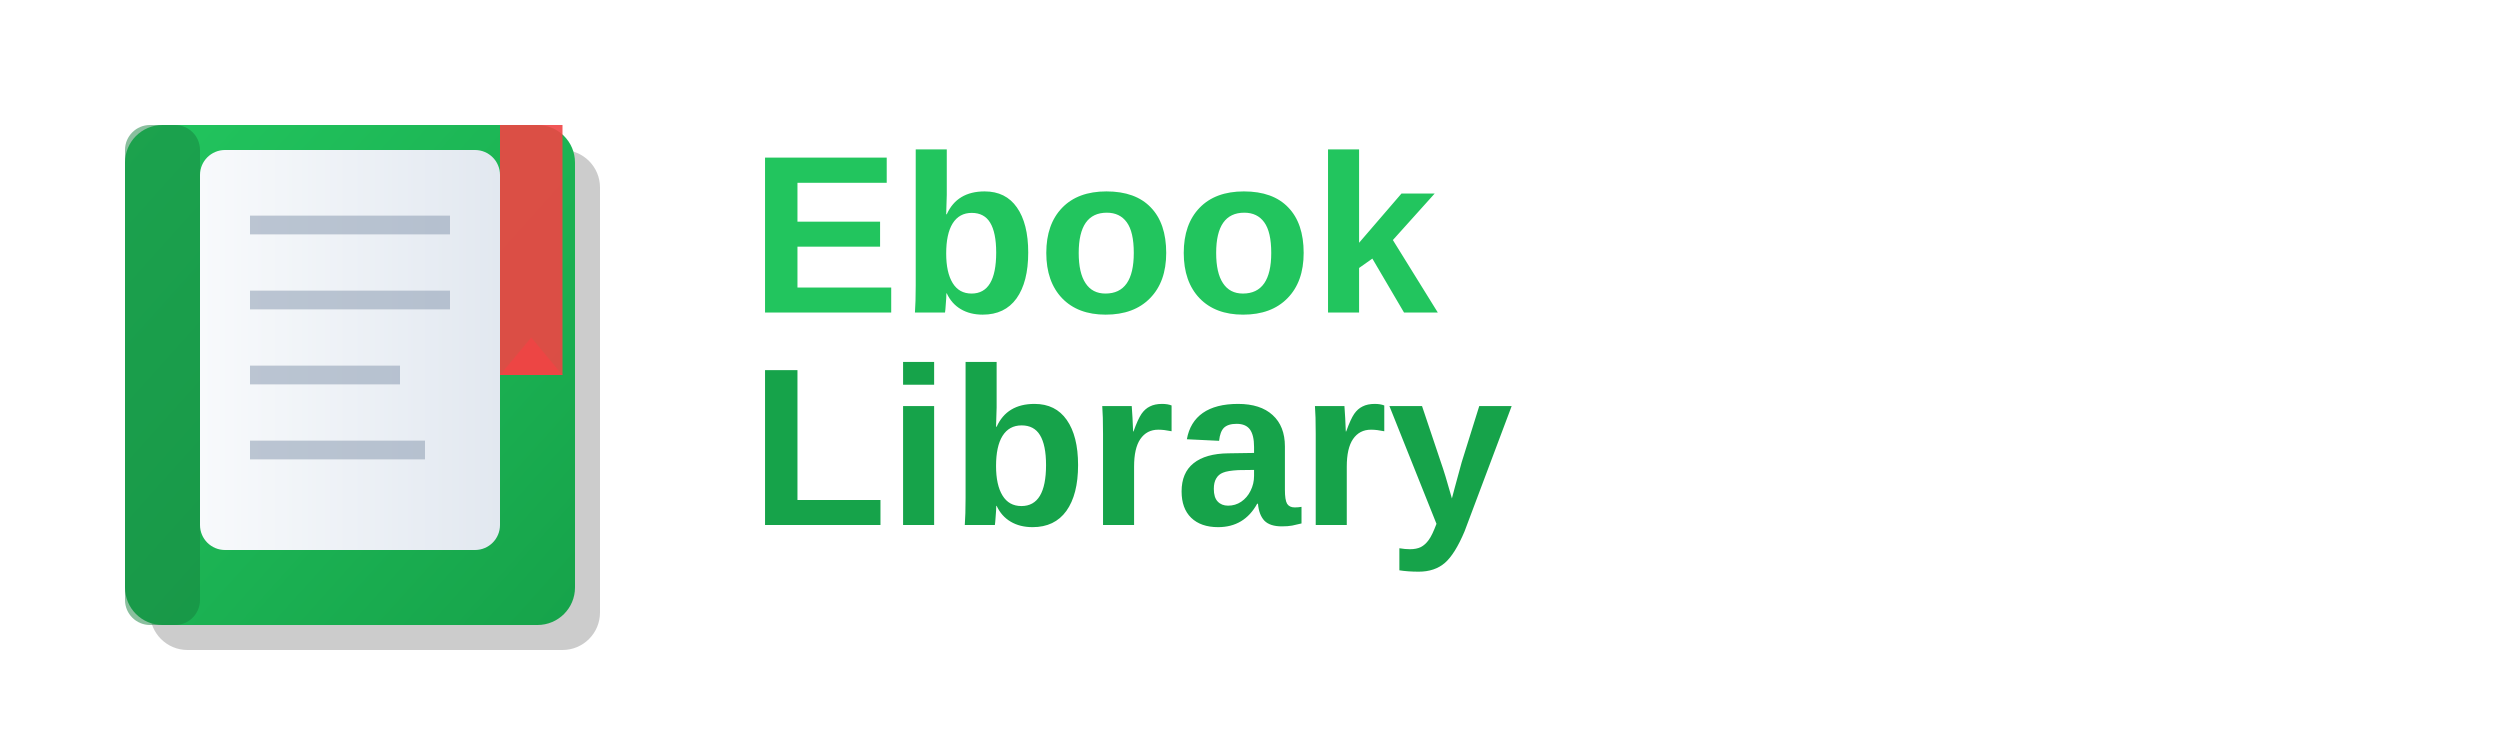
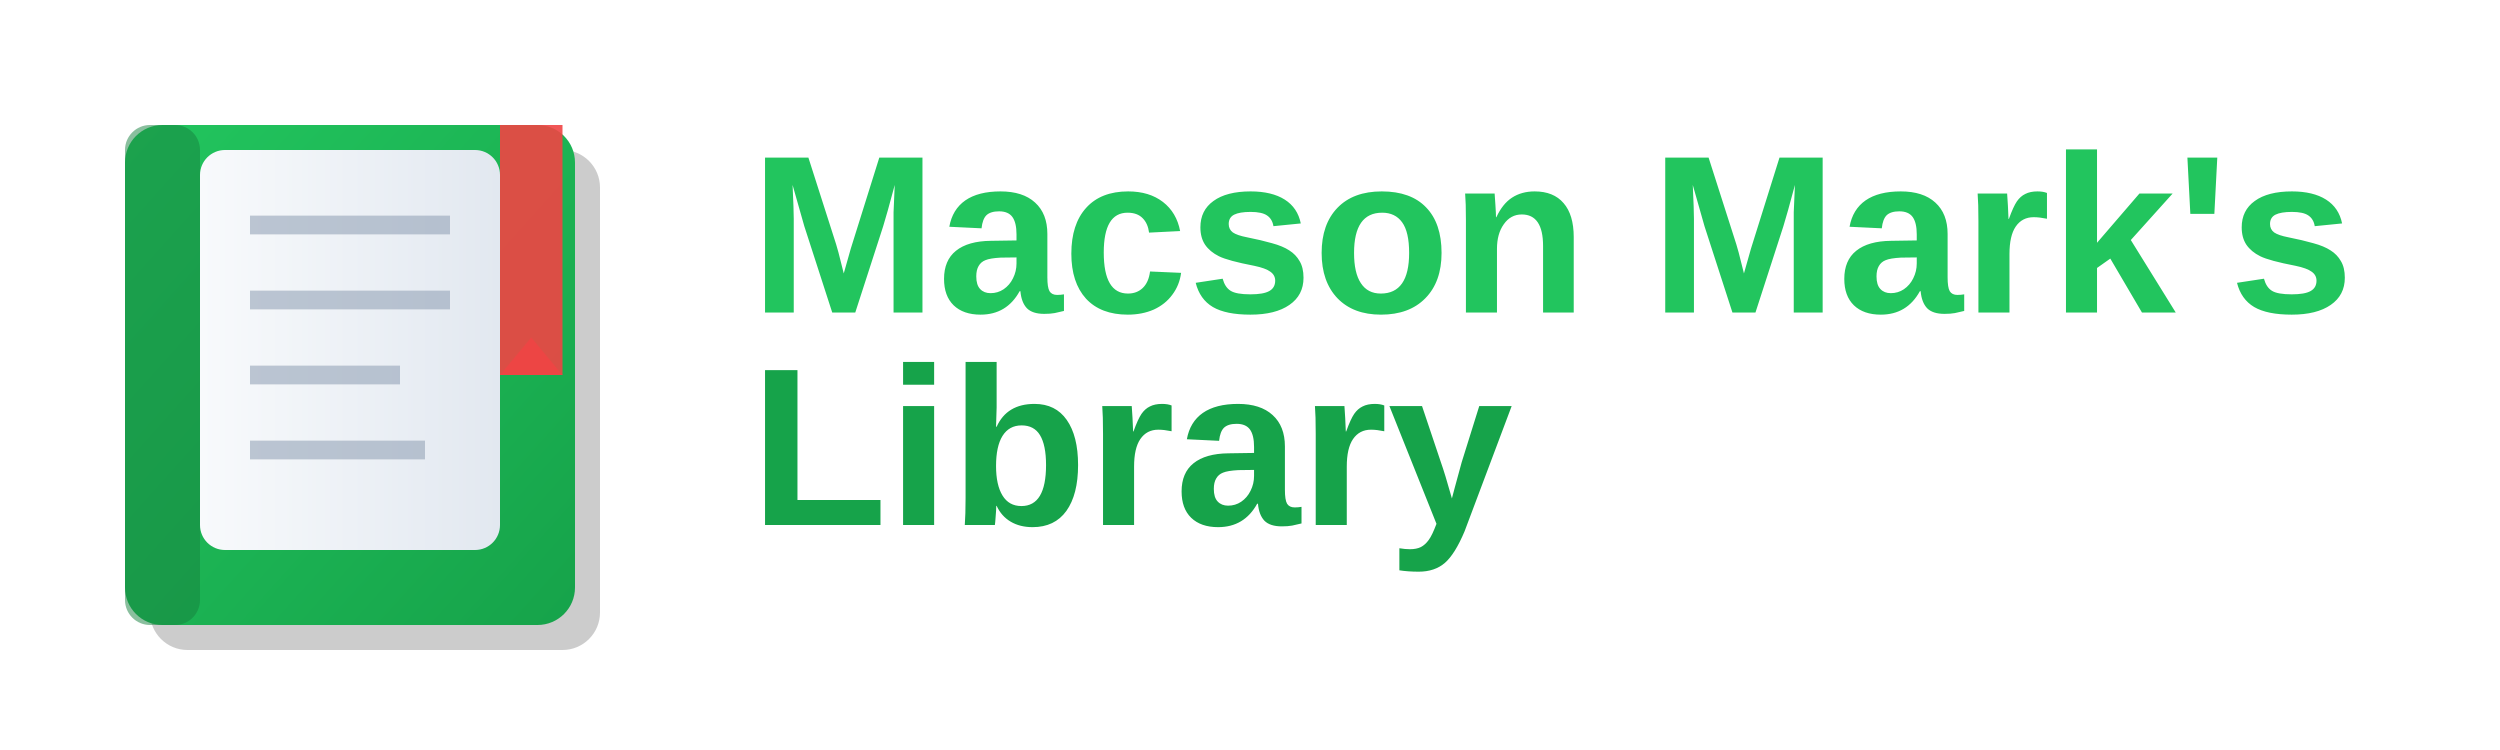
<svg xmlns="http://www.w3.org/2000/svg" viewBox="0 0 200 60" width="200" height="60">
  <defs>
    <linearGradient id="logoGradient" x1="0%" y1="0%" x2="100%" y2="100%">
      <stop offset="0%" style="stop-color:#22c55e;stop-opacity:1" />
      <stop offset="100%" style="stop-color:#16a34a;stop-opacity:1" />
    </linearGradient>
    <linearGradient id="pageGradient" x1="0%" y1="0%" x2="100%" y2="0%">
      <stop offset="0%" style="stop-color:#f8fafc;stop-opacity:1" />
      <stop offset="100%" style="stop-color:#e2e8f0;stop-opacity:1" />
    </linearGradient>
  </defs>
  <g transform="translate(10, 10)">
    <rect x="2" y="2" width="36" height="40" rx="3" fill="#000000" opacity="0.2" />
    <rect x="0" y="0" width="36" height="40" rx="3" fill="url(#logoGradient)" />
    <rect x="0" y="0" width="6" height="40" rx="2" fill="#15803d" opacity="0.5" />
    <rect x="6" y="2" width="24" height="32" rx="2" fill="url(#pageGradient)" />
    <line x1="10" y1="8" x2="26" y2="8" stroke="#94a3b8" stroke-width="1.5" opacity="0.6" />
    <line x1="10" y1="14" x2="26" y2="14" stroke="#94a3b8" stroke-width="1.5" opacity="0.6" />
    <line x1="10" y1="20" x2="22" y2="20" stroke="#94a3b8" stroke-width="1.5" opacity="0.6" />
    <line x1="10" y1="26" x2="24" y2="26" stroke="#94a3b8" stroke-width="1.5" opacity="0.6" />
    <rect x="30" y="0" width="5" height="20" fill="#ef4444" opacity="0.9" />
    <path d="M30 20 L32.5 17 L35 20 Z" fill="#ef4444" opacity="0.9" />
  </g>
-   <text x="60" y="25" font-family="Arial, sans-serif" font-size="18" font-weight="bold" fill="#22c55e">Ebook</text>
+   <text x="60" y="25" font-family="Arial, sans-serif" font-size="18" font-weight="bold" fill="#22c55e">Macson Mark's</text>
  <text x="60" y="42" font-family="Arial, sans-serif" font-size="18" font-weight="bold" fill="#16a34a">Library</text>
</svg>
